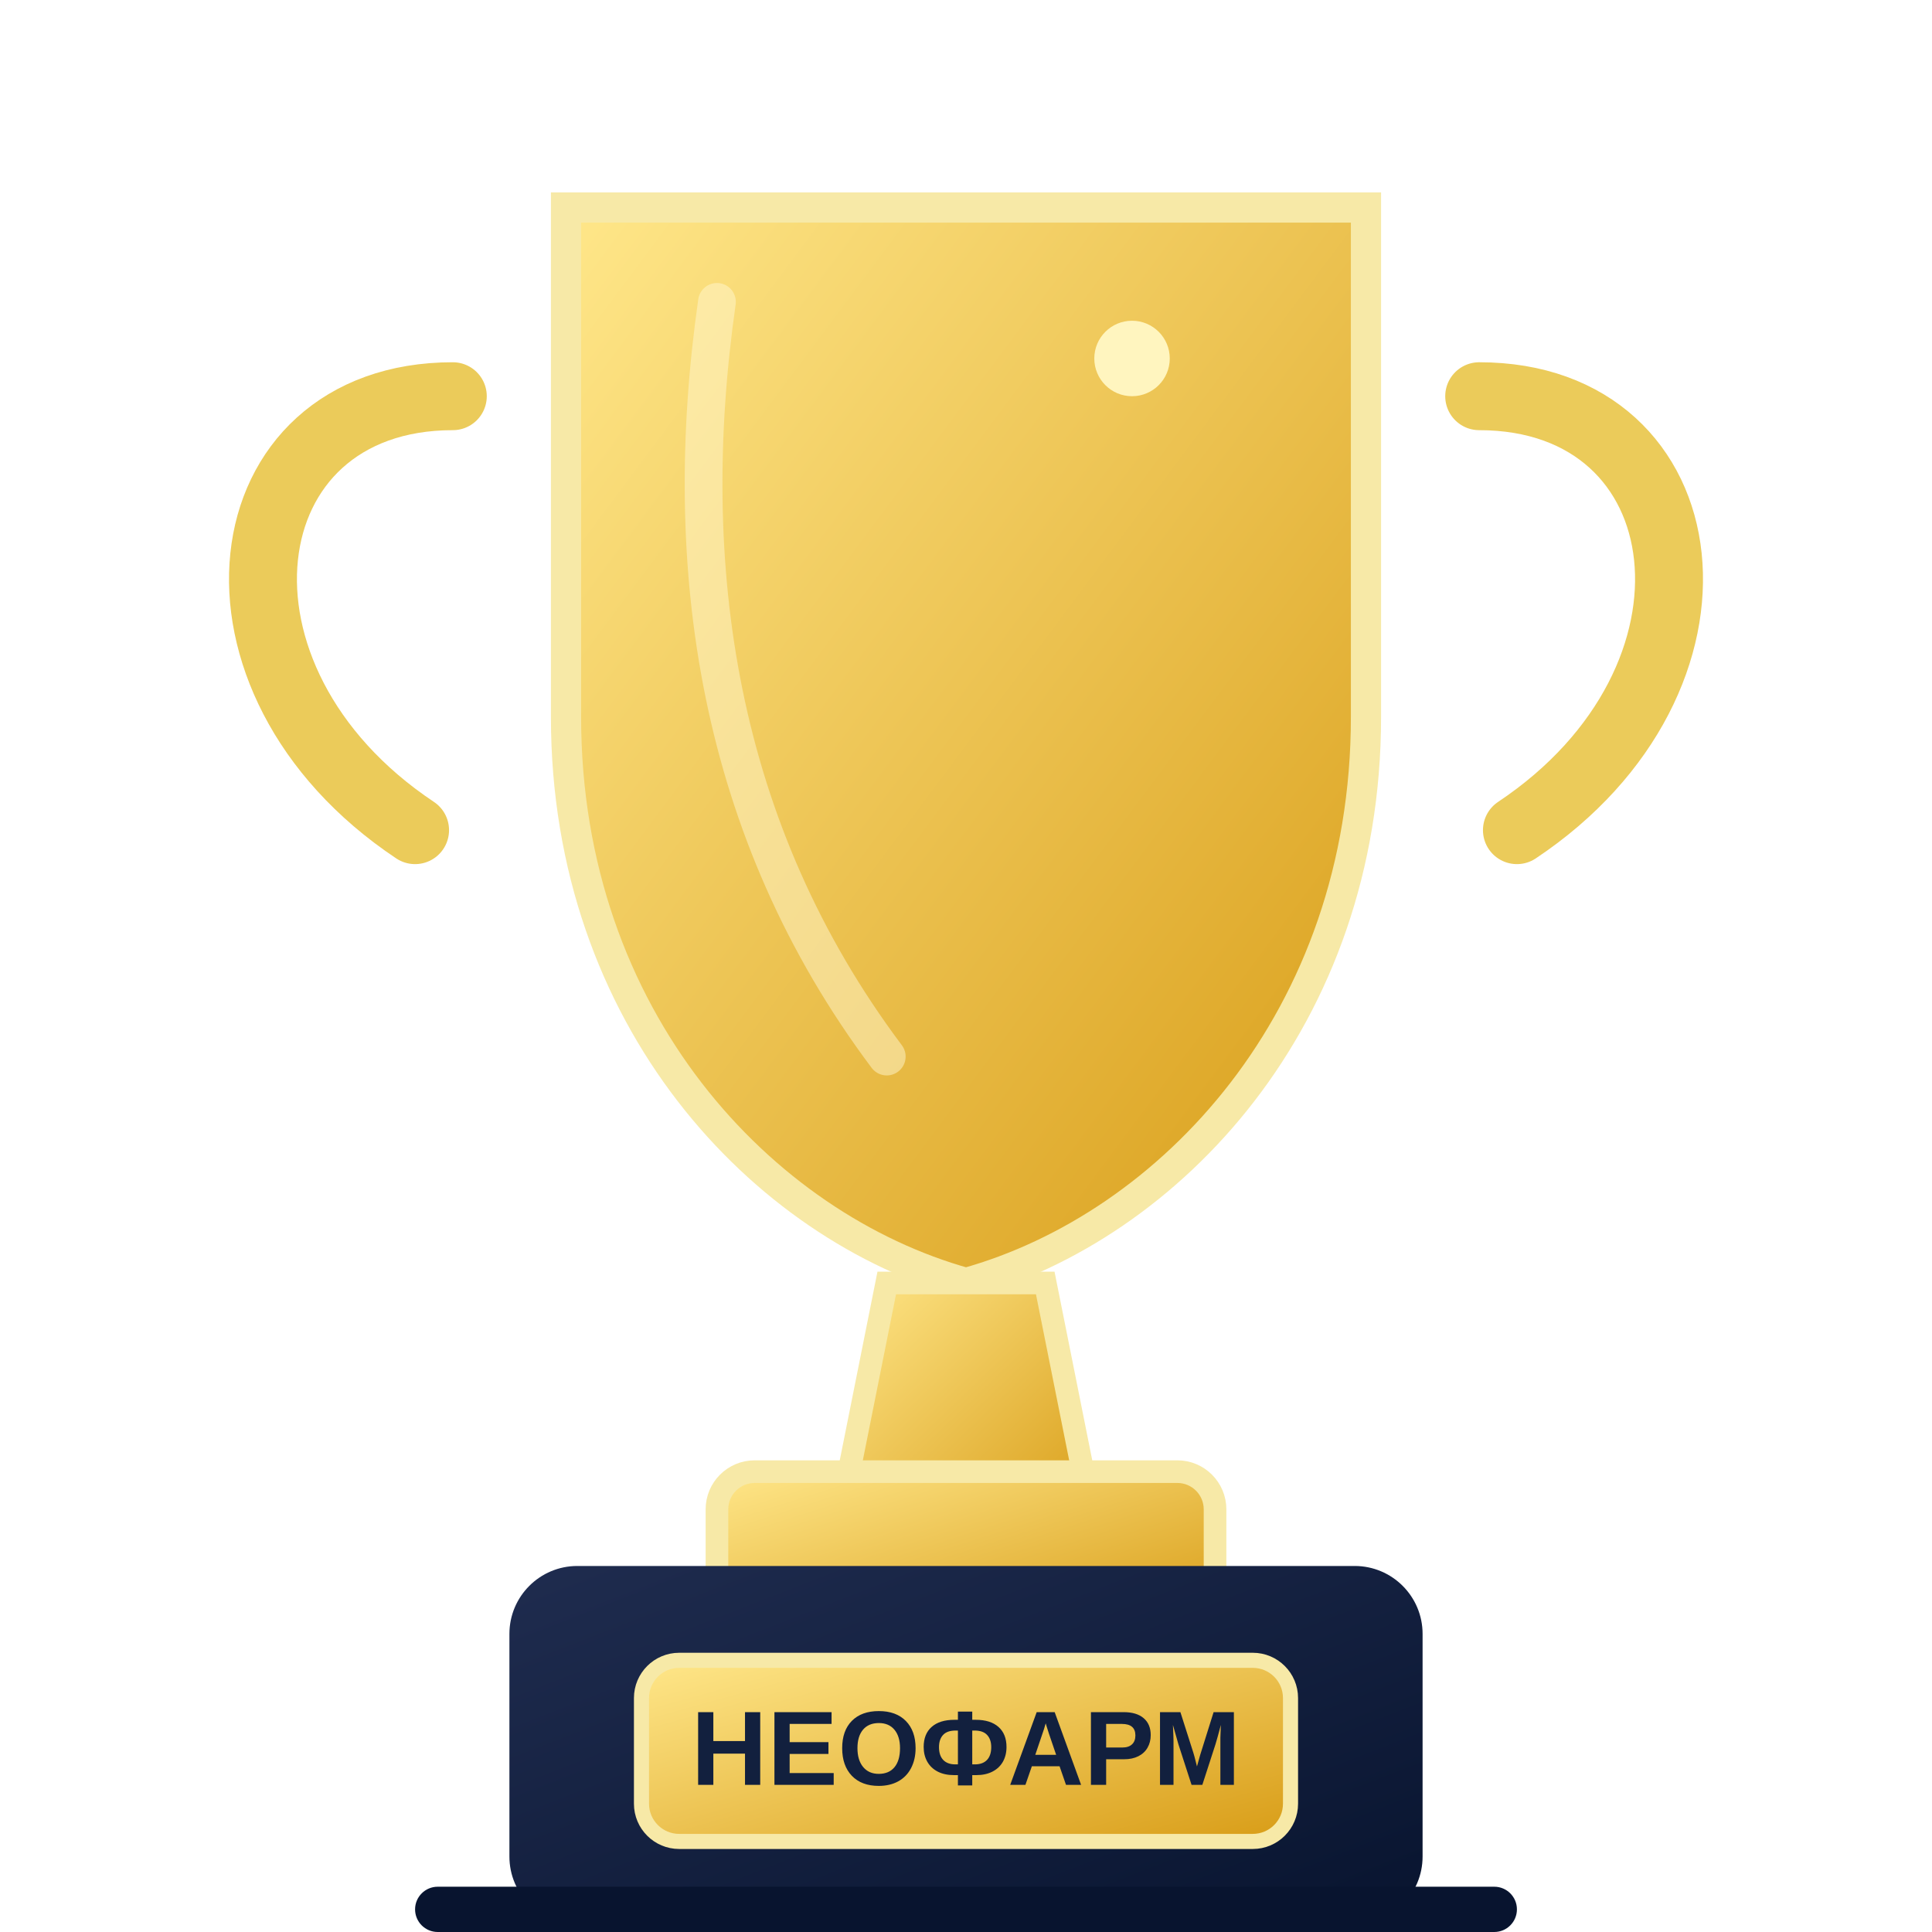
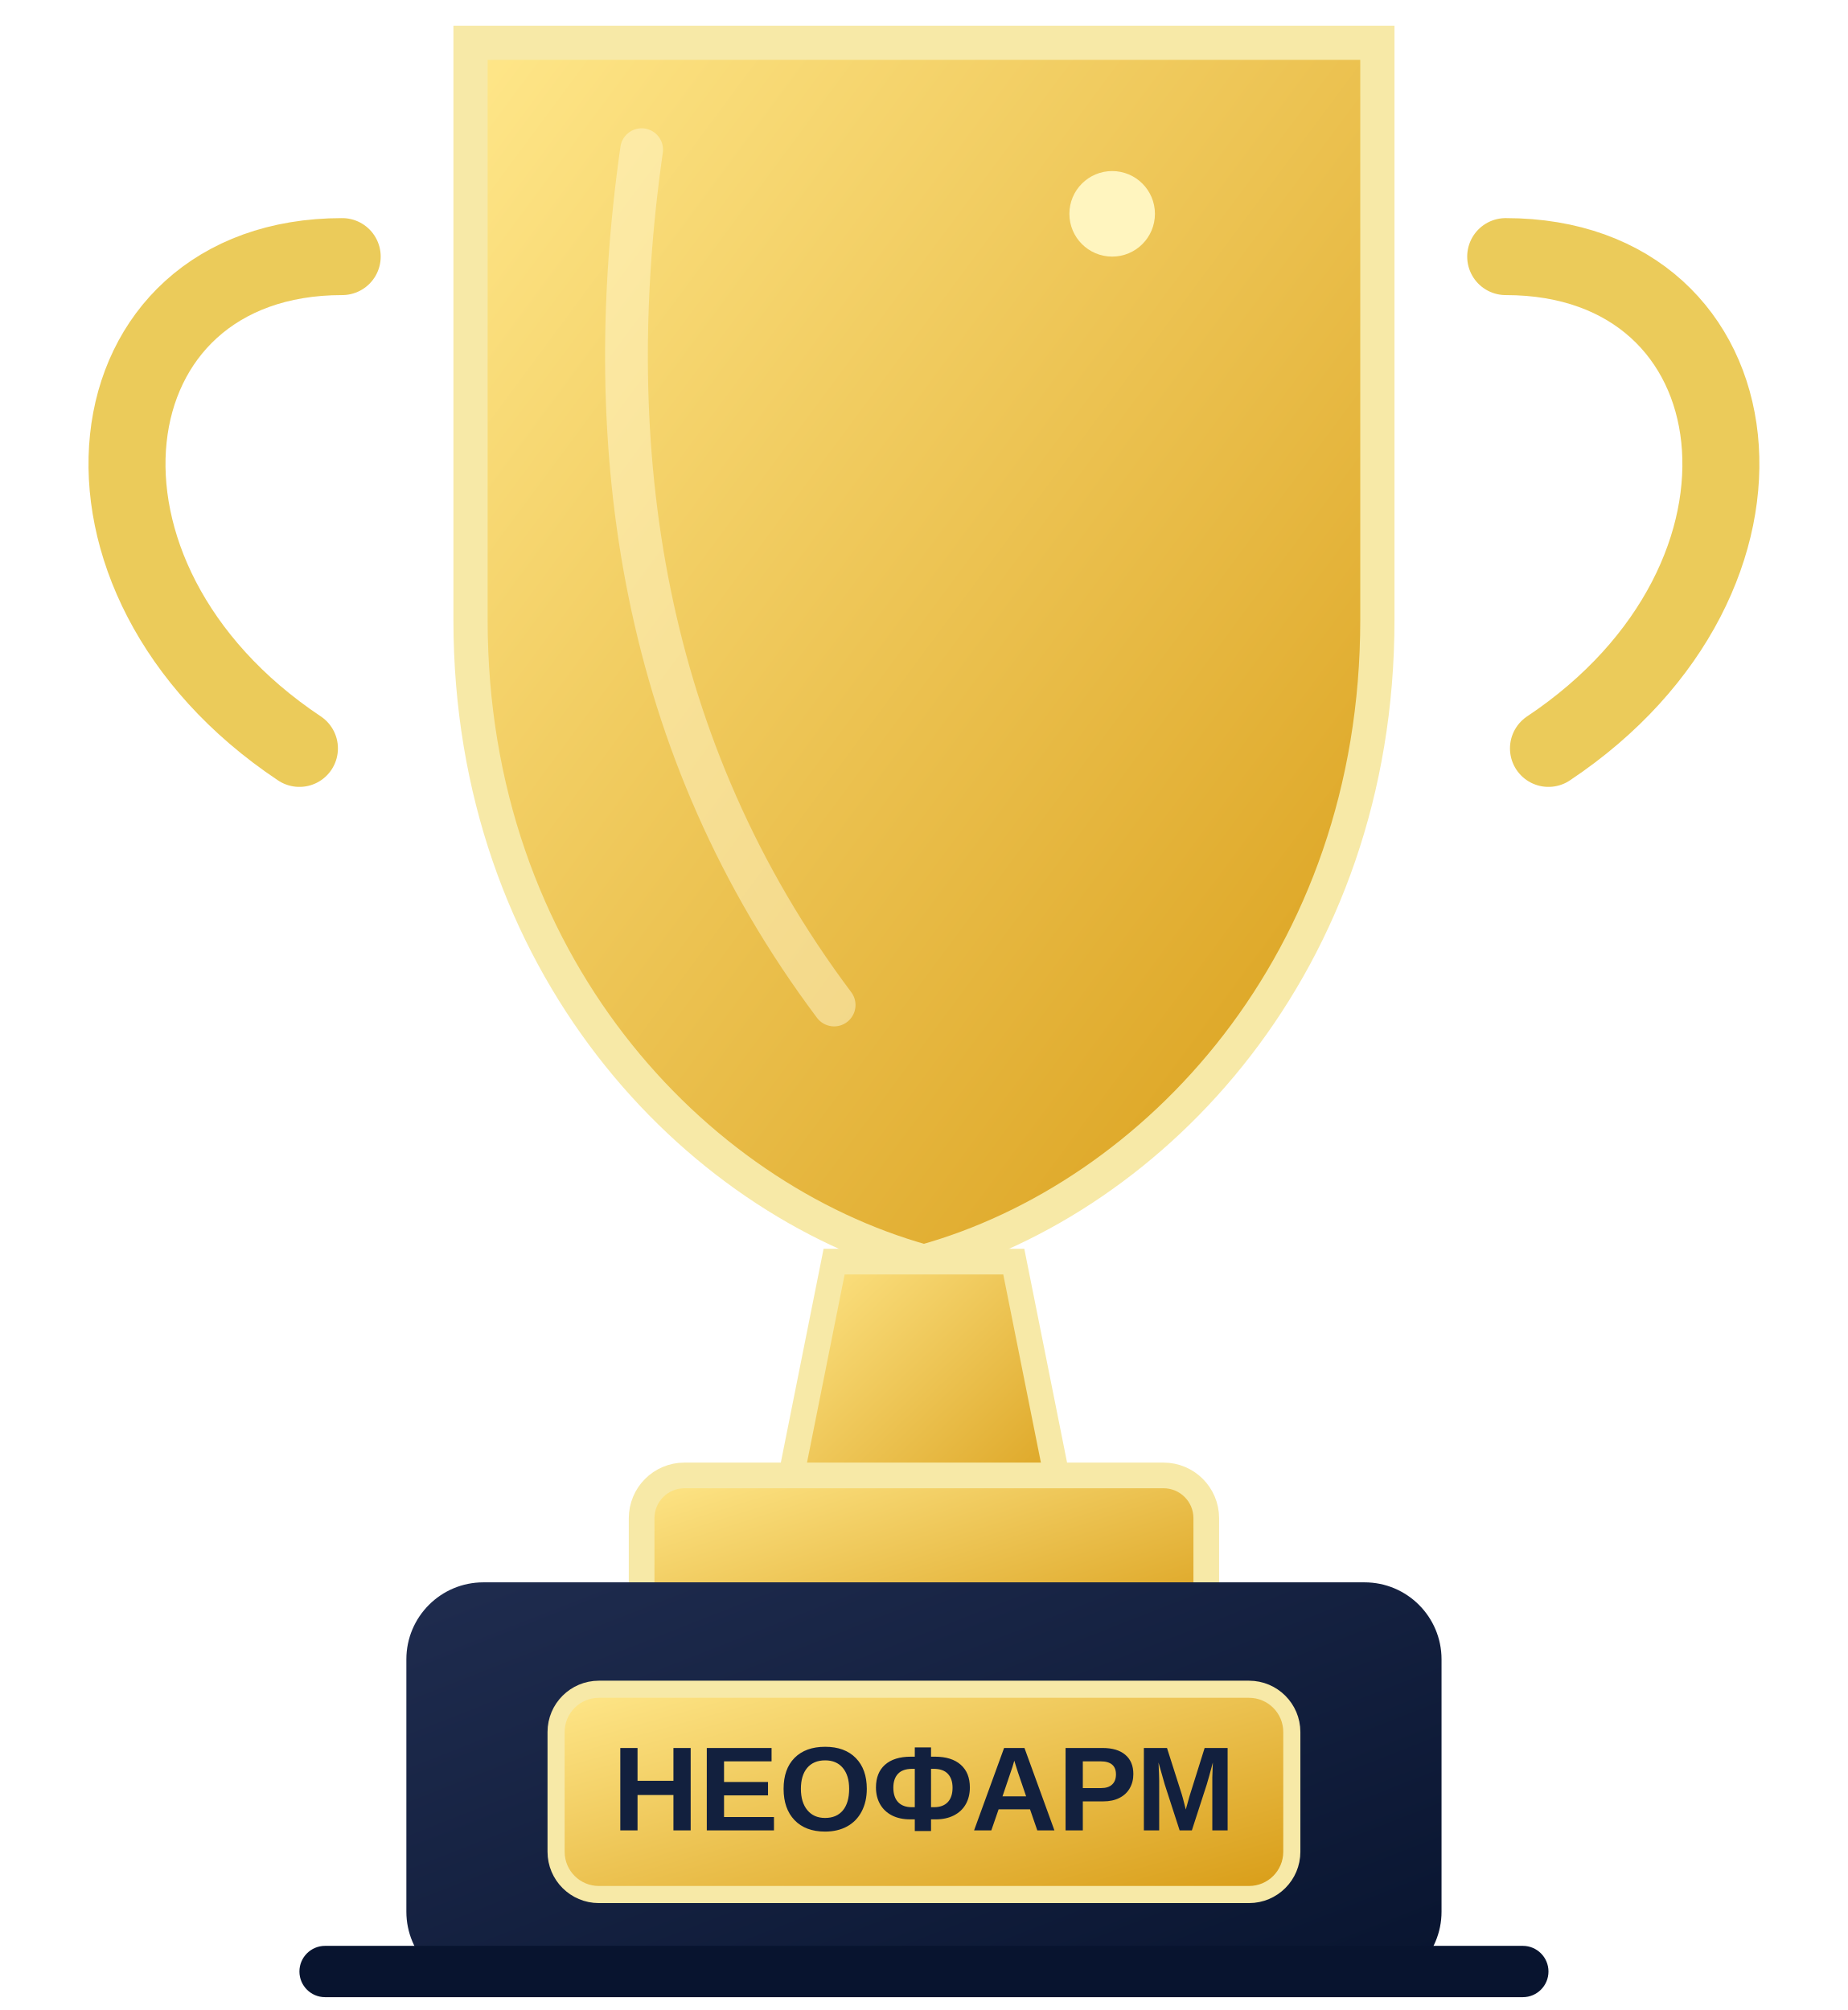
- <svg xmlns="http://www.w3.org/2000/svg" viewBox="0 0 512 512">
+ <svg xmlns="http://www.w3.org/2000/svg" viewBox="40 45 432 470">
  <defs>
    <linearGradient id="gold" x1="0" y1="0" x2="1" y2="1">
      <stop offset="0%" stop-color="#FFE78A" />
      <stop offset="100%" stop-color="#D89C16" />
    </linearGradient>
    <linearGradient id="navy" x1="0" y1="0" x2="1" y2="1">
      <stop offset="0%" stop-color="#1F2C4F" />
      <stop offset="100%" stop-color="#08142F" />
    </linearGradient>
  </defs>
  <path d="M120 105 C60 105 50 180 110 220" fill="none" stroke="#EBCB5A" stroke-width="18" stroke-linecap="round" />
  <path d="M392 105 C452 105 462 180 402 220" fill="none" stroke="#EBCB5A" stroke-width="18" stroke-linecap="round" />
  <path d="M150 55 H362 V190 C362 270 310 325 256 340 C202 325 150 270 150 190 Z" fill="url(#gold)" stroke="#F7E9A7" stroke-width="8" />
  <path d="M190 80 C180 150 190 220 235 280" fill="none" stroke="#FFF7D0" stroke-width="10" opacity="0.5" stroke-linecap="round" />
  <circle cx="300" cy="95" r="10" fill="#FFF5BF" />
  <path d="M235 340 L277 340 L290 405 L222 405 Z" fill="url(#gold)" stroke="#F7E9A7" stroke-width="6" />
  <rect x="190" y="390" width="132" height="42" rx="10" fill="url(#gold)" stroke="#F7E9A7" stroke-width="6" />
  <rect x="135" y="415" width="242" height="95" rx="18" fill="url(#navy)" />
  <rect x="170" y="440" width="172" height="48" rx="10" fill="url(#gold)" stroke="#F7E9A7" stroke-width="4" />
  <text x="256" y="473" text-anchor="middle" font-family="Arial, sans-serif" font-size="28" font-weight="700" fill="#12203E">НЕОФАРМ</text>
  <rect x="110" y="500" width="292" height="12" rx="6" fill="#08142F" />
</svg>
